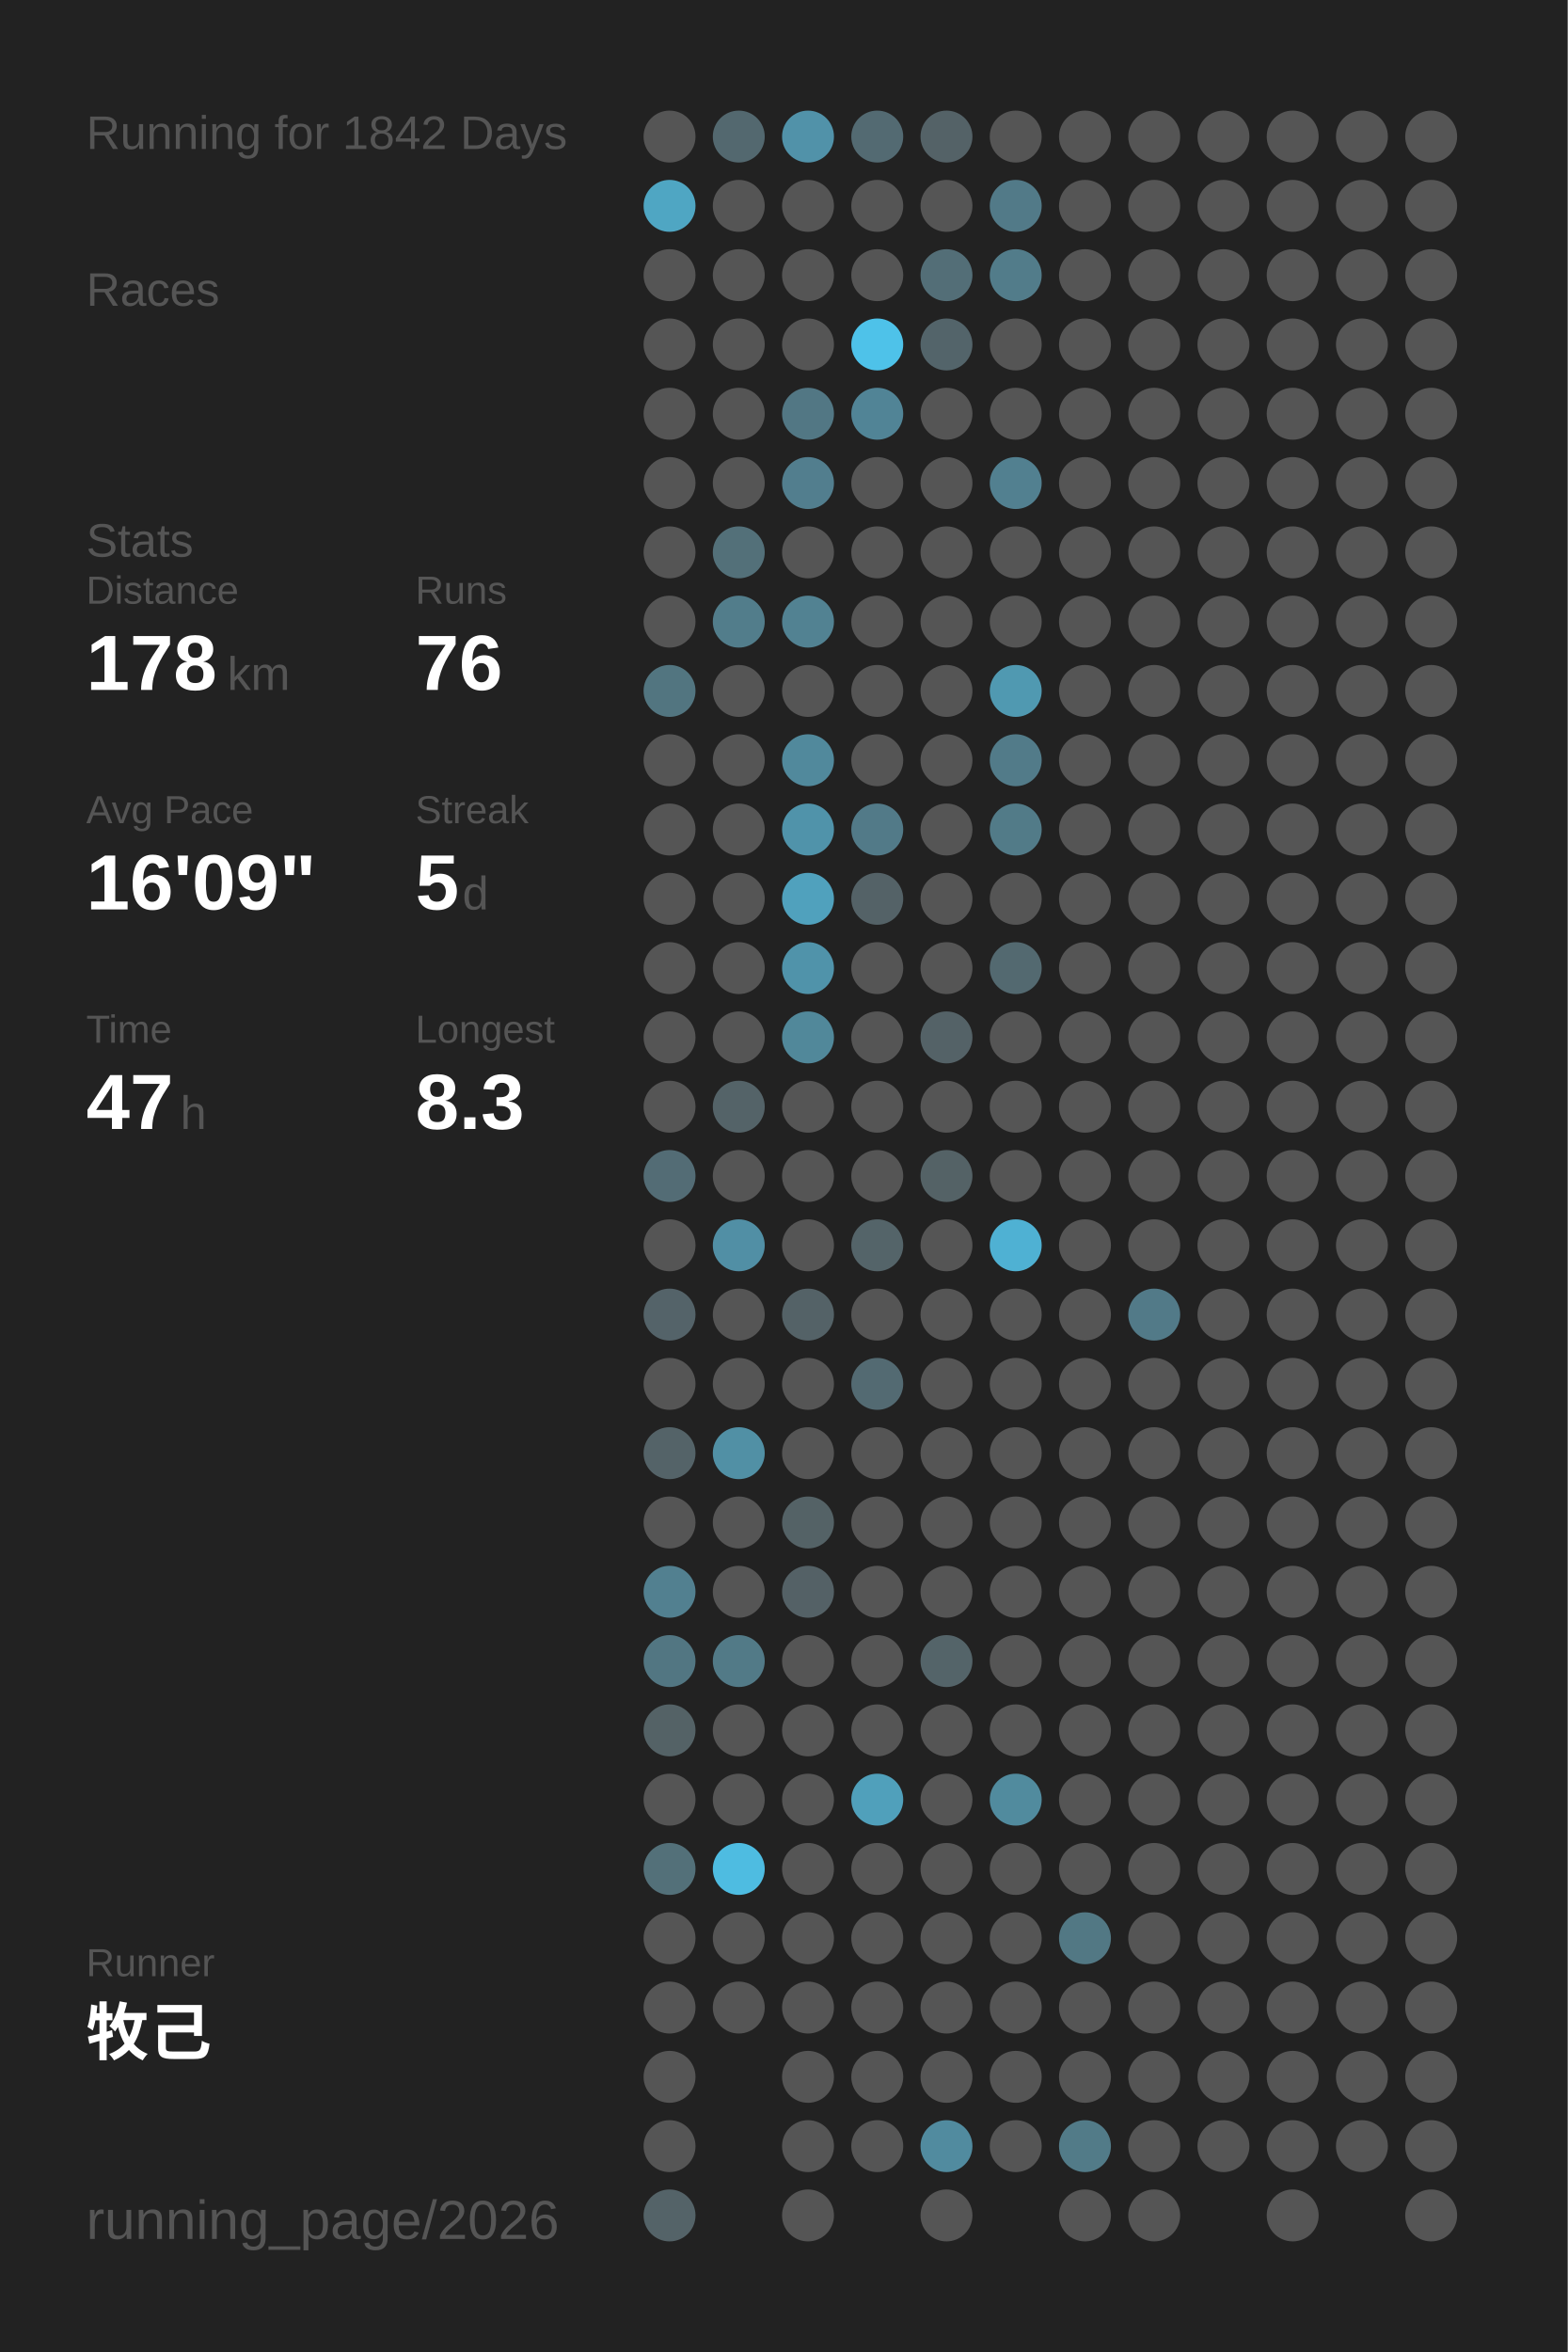
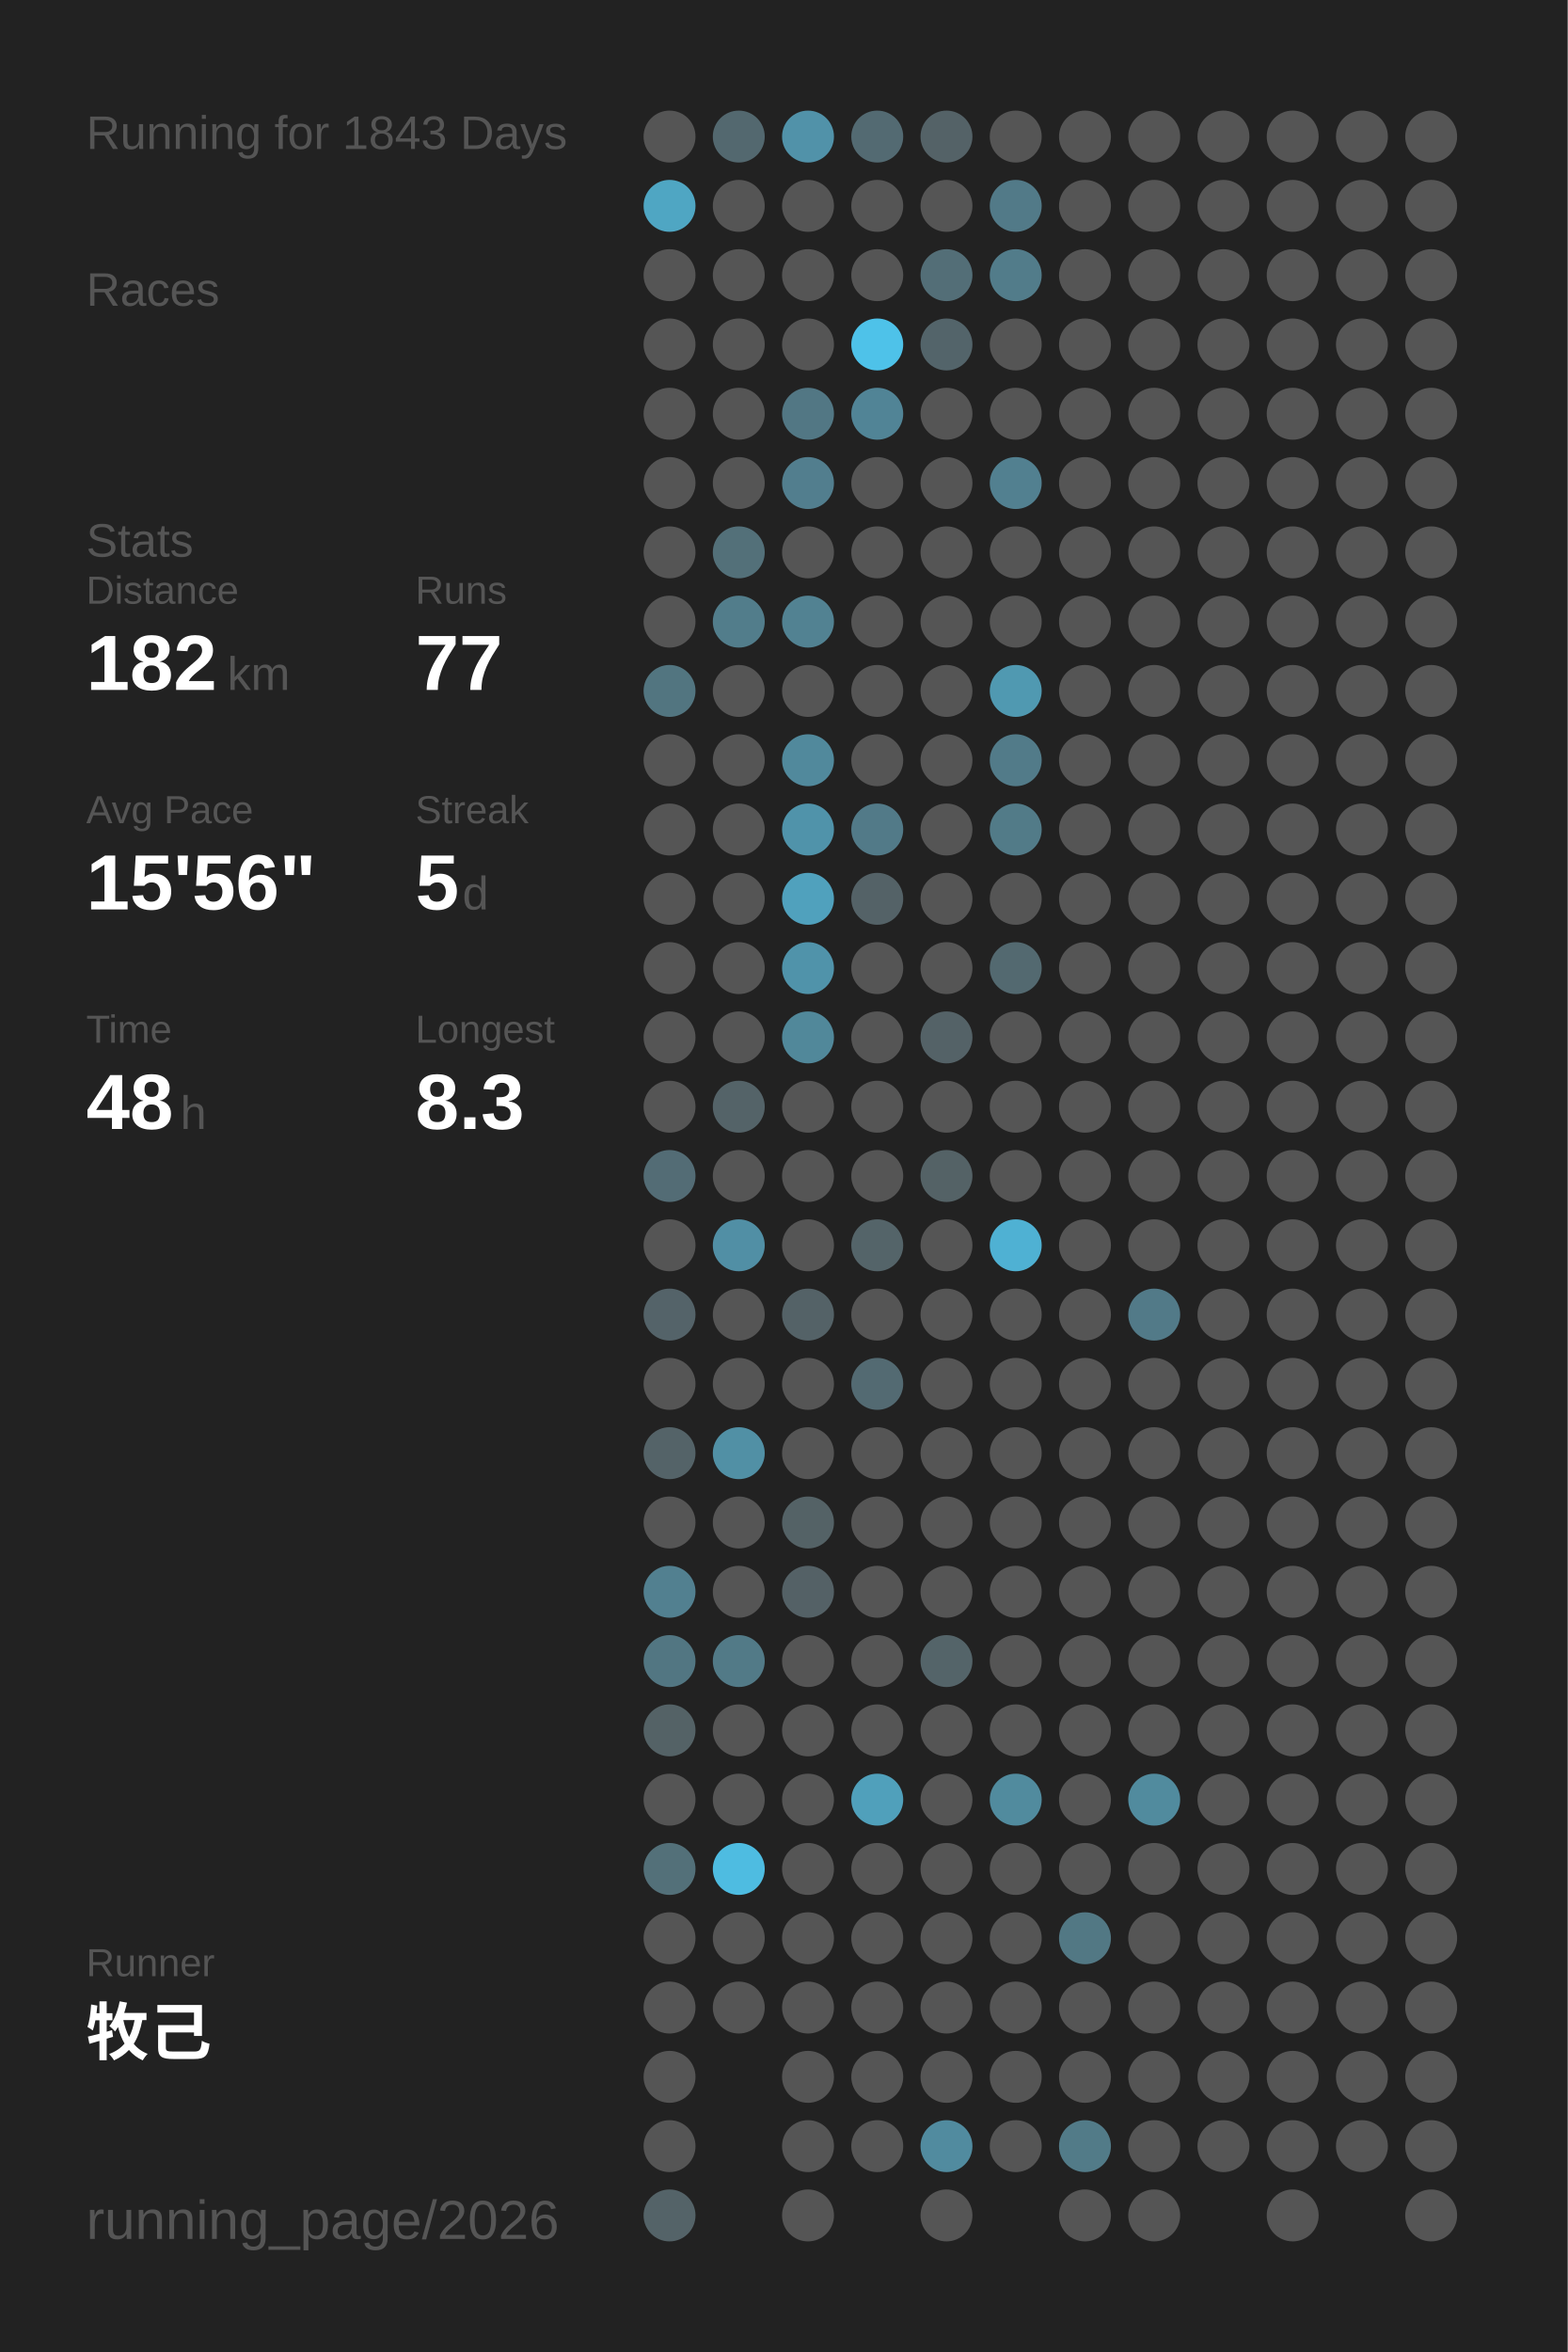
<svg xmlns="http://www.w3.org/2000/svg" baseProfile="full" height="300mm" version="1.1" viewBox="0,0,200,300" width="200mm">
  <defs />
  <rect fill="#222222" height="300" width="200" x="0" y="0" />
-   <text fill="#555555" style="font-size:6px; font-family:Arial;" x="11" y="19">Running for 1842 Days</text>
+   <text fill="#555555" style="font-size:6px; font-family:Arial;" x="11" y="19">Running for 1843 Days</text>
  <text fill="#555555" style="font-size:6px; font-family:Arial;" x="11" y="39">Races</text>
  <text fill="#555555" style="font-size:6px; font-family:Arial;" x="11" y="71">Stats</text>
  <text fill="#555555" style="font-size:5px; font-family:Arial;" x="11" y="77">Distance</text>
-   <text fill="#FFFFFF" style="font-size:10px; font-family:Arial; font-weight:bold;" x="11" y="88">178</text>
+   <text fill="#FFFFFF" style="font-size:10px; font-family:Arial; font-weight:bold;" x="11" y="88">182</text>
  <text fill="#555555" style="font-size:6px; font-family:Arial;" x="29" y="88">km</text>
  <text fill="#555555" style="font-size:5px; font-family:Arial;" x="53" y="77">Runs</text>
-   <text fill="#FFFFFF" style="font-size:10px; font-family:Arial; font-weight:bold;" x="53" y="88">76</text>
+   <text fill="#FFFFFF" style="font-size:10px; font-family:Arial; font-weight:bold;" x="53" y="88">77</text>
  <text fill="#555555" style="font-size:5px; font-family:Arial;" x="11" y="105">Avg Pace</text>
-   <text fill="#FFFFFF" style="font-size:10px; font-family:Arial; font-weight:bold;" x="11" y="116">16'09"</text>
+   <text fill="#FFFFFF" style="font-size:10px; font-family:Arial; font-weight:bold;" x="11" y="116">15'56"</text>
  <text fill="#555555" style="font-size:5px; font-family:Arial;" x="53" y="105">Streak</text>
  <text fill="#FFFFFF" style="font-size:10px; font-family:Arial; font-weight:bold;" x="53" y="116">5</text>
  <text fill="#555555" style="font-size:6px; font-family:Arial;" x="59" y="116">d</text>
  <text fill="#555555" style="font-size:5px; font-family:Arial;" x="11" y="133">Time</text>
-   <text fill="#FFFFFF" style="font-size:10px; font-family:Arial; font-weight:bold;" x="11" y="144">47</text>
+   <text fill="#FFFFFF" style="font-size:10px; font-family:Arial; font-weight:bold;" x="11" y="144">48</text>
  <text fill="#555555" style="font-size:6px; font-family:Arial;" x="23" y="144">h</text>
  <text fill="#555555" style="font-size:5px; font-family:Arial;" x="53" y="133">Longest</text>
  <text fill="#FFFFFF" style="font-size:10px; font-family:Arial; font-weight:bold;" x="53" y="144">8.3</text>
  <text fill="#555555" style="font-size:5px; font-family:Arial;" x="11" y="252.065">Runner</text>
  <text fill="#FFFFFF" style="font-size:8px; font-family:Arial; font-weight:bold;" x="11" y="262.065">牧己</text>
  <text fill="#555555" style="font-size:7px; font-family:Arial;" x="11" y="285.581">running_page/2026</text>
  <circle cx="85.417" cy="17.419" fill="#555555" r="3.312" />
  <circle cx="85.417" cy="26.258" fill="#4fa6c3" r="3.312" />
  <circle cx="85.417" cy="35.097" fill="#555555" r="3.312" />
  <circle cx="85.417" cy="43.935" fill="#555555" r="3.312" />
  <circle cx="85.417" cy="52.774" fill="#555555" r="3.312" />
  <circle cx="85.417" cy="61.613" fill="#555555" r="3.312" />
  <circle cx="85.417" cy="70.452" fill="#555555" r="3.312" />
  <circle cx="85.417" cy="79.29" fill="#555555" r="3.312" />
  <circle cx="85.417" cy="88.129" fill="#527580" r="3.312" />
  <circle cx="85.417" cy="96.968" fill="#555555" r="3.312" />
  <circle cx="85.417" cy="105.806" fill="#555555" r="3.312" />
  <circle cx="85.417" cy="114.645" fill="#555555" r="3.312" />
  <circle cx="85.417" cy="123.484" fill="#555555" r="3.312" />
  <circle cx="85.417" cy="132.323" fill="#555555" r="3.312" />
  <circle cx="85.417" cy="141.161" fill="#555555" r="3.312" />
  <circle cx="85.417" cy="150" fill="#536c75" r="3.312" />
  <circle cx="85.417" cy="158.839" fill="#555555" r="3.312" />
  <circle cx="85.417" cy="167.677" fill="#546369" r="3.312" />
  <circle cx="85.417" cy="176.516" fill="#555555" r="3.312" />
  <circle cx="85.417" cy="185.355" fill="#546368" r="3.312" />
  <circle cx="85.417" cy="194.194" fill="#555555" r="3.312" />
  <circle cx="85.417" cy="203.032" fill="#528090" r="3.312" />
  <circle cx="85.417" cy="211.871" fill="#527682" r="3.312" />
  <circle cx="85.417" cy="220.71" fill="#546266" r="3.312" />
  <circle cx="85.417" cy="229.548" fill="#555555" r="3.312" />
  <circle cx="85.417" cy="238.387" fill="#537079" r="3.312" />
  <circle cx="85.417" cy="247.226" fill="#555555" r="3.312" />
  <circle cx="85.417" cy="256.065" fill="#555555" r="3.312" />
  <circle cx="85.417" cy="264.903" fill="#555555" r="3.312" />
  <circle cx="85.417" cy="273.742" fill="#555555" r="3.312" />
  <circle cx="85.417" cy="282.581" fill="#546368" r="3.312" />
  <circle cx="94.25" cy="17.419" fill="#53686f" r="3.312" />
  <circle cx="94.25" cy="26.258" fill="#555555" r="3.312" />
  <circle cx="94.25" cy="35.097" fill="#555555" r="3.312" />
  <circle cx="94.25" cy="43.935" fill="#555555" r="3.312" />
  <circle cx="94.25" cy="52.774" fill="#555555" r="3.312" />
  <circle cx="94.25" cy="61.613" fill="#555555" r="3.312" />
  <circle cx="94.25" cy="70.452" fill="#537079" r="3.312" />
  <circle cx="94.25" cy="79.29" fill="#527d8b" r="3.312" />
  <circle cx="94.25" cy="88.129" fill="#555555" r="3.312" />
  <circle cx="94.25" cy="96.968" fill="#555555" r="3.312" />
  <circle cx="94.25" cy="105.806" fill="#555555" r="3.312" />
  <circle cx="94.25" cy="114.645" fill="#555555" r="3.312" />
  <circle cx="94.25" cy="123.484" fill="#555555" r="3.312" />
  <circle cx="94.25" cy="132.323" fill="#555555" r="3.312" />
  <circle cx="94.25" cy="141.161" fill="#546368" r="3.312" />
  <circle cx="94.25" cy="150" fill="#555555" r="3.312" />
  <circle cx="94.25" cy="158.839" fill="#518fa5" r="3.312" />
  <circle cx="94.25" cy="167.677" fill="#555555" r="3.312" />
  <circle cx="94.25" cy="176.516" fill="#555555" r="3.312" />
  <circle cx="94.25" cy="185.355" fill="#5190a5" r="3.312" />
  <circle cx="94.25" cy="194.194" fill="#555555" r="3.312" />
  <circle cx="94.25" cy="203.032" fill="#555555" r="3.312" />
  <circle cx="94.25" cy="211.871" fill="#527a87" r="3.312" />
  <circle cx="94.25" cy="220.71" fill="#555555" r="3.312" />
  <circle cx="94.25" cy="229.548" fill="#555555" r="3.312" />
  <circle cx="94.25" cy="238.387" fill="#4ebce1" r="3.312" />
  <circle cx="94.25" cy="247.226" fill="#555555" r="3.312" />
  <circle cx="94.25" cy="256.065" fill="#555555" r="3.312" />
  <circle cx="103.083" cy="17.419" fill="#5192a9" r="3.312" />
  <circle cx="103.083" cy="26.258" fill="#555555" r="3.312" />
  <circle cx="103.083" cy="35.097" fill="#555555" r="3.312" />
  <circle cx="103.083" cy="43.935" fill="#555555" r="3.312" />
  <circle cx="103.083" cy="52.774" fill="#527784" r="3.312" />
  <circle cx="103.083" cy="61.613" fill="#527e8e" r="3.312" />
  <circle cx="103.083" cy="70.452" fill="#555555" r="3.312" />
  <circle cx="103.083" cy="79.29" fill="#528292" r="3.312" />
  <circle cx="103.083" cy="88.129" fill="#555555" r="3.312" />
  <circle cx="103.083" cy="96.968" fill="#51899c" r="3.312" />
  <circle cx="103.083" cy="105.806" fill="#5093aa" r="3.312" />
  <circle cx="103.083" cy="114.645" fill="#50a1bd" r="3.312" />
  <circle cx="103.083" cy="123.484" fill="#5093aa" r="3.312" />
  <circle cx="103.083" cy="132.323" fill="#51889a" r="3.312" />
  <circle cx="103.083" cy="141.161" fill="#555555" r="3.312" />
  <circle cx="103.083" cy="150" fill="#555555" r="3.312" />
  <circle cx="103.083" cy="158.839" fill="#555555" r="3.312" />
  <circle cx="103.083" cy="167.677" fill="#546267" r="3.312" />
  <circle cx="103.083" cy="176.516" fill="#555555" r="3.312" />
  <circle cx="103.083" cy="185.355" fill="#555555" r="3.312" />
  <circle cx="103.083" cy="194.194" fill="#546266" r="3.312" />
  <circle cx="103.083" cy="203.032" fill="#546166" r="3.312" />
  <circle cx="103.083" cy="211.871" fill="#555555" r="3.312" />
  <circle cx="103.083" cy="220.71" fill="#555555" r="3.312" />
  <circle cx="103.083" cy="229.548" fill="#555555" r="3.312" />
  <circle cx="103.083" cy="238.387" fill="#555555" r="3.312" />
  <circle cx="103.083" cy="247.226" fill="#555555" r="3.312" />
  <circle cx="103.083" cy="256.065" fill="#555555" r="3.312" />
  <circle cx="103.083" cy="264.903" fill="#555555" r="3.312" />
  <circle cx="103.083" cy="273.742" fill="#555555" r="3.312" />
  <circle cx="103.083" cy="282.581" fill="#555555" r="3.312" />
  <circle cx="111.917" cy="17.419" fill="#536a72" r="3.312" />
  <circle cx="111.917" cy="26.258" fill="#555555" r="3.312" />
  <circle cx="111.917" cy="35.097" fill="#555555" r="3.312" />
  <circle cx="111.917" cy="43.935" fill="#4ec2e9" r="3.312" />
  <circle cx="111.917" cy="52.774" fill="#518496" r="3.312" />
  <circle cx="111.917" cy="61.613" fill="#555555" r="3.312" />
  <circle cx="111.917" cy="70.452" fill="#555555" r="3.312" />
  <circle cx="111.917" cy="79.29" fill="#555555" r="3.312" />
  <circle cx="111.917" cy="88.129" fill="#555555" r="3.312" />
  <circle cx="111.917" cy="96.968" fill="#555555" r="3.312" />
  <circle cx="111.917" cy="105.806" fill="#527a88" r="3.312" />
  <circle cx="111.917" cy="114.645" fill="#546267" r="3.312" />
  <circle cx="111.917" cy="123.484" fill="#555555" r="3.312" />
  <circle cx="111.917" cy="132.323" fill="#555555" r="3.312" />
  <circle cx="111.917" cy="141.161" fill="#555555" r="3.312" />
  <circle cx="111.917" cy="150" fill="#555555" r="3.312" />
  <circle cx="111.917" cy="158.839" fill="#546469" r="3.312" />
  <circle cx="111.917" cy="167.677" fill="#555555" r="3.312" />
  <circle cx="111.917" cy="176.516" fill="#536a72" r="3.312" />
  <circle cx="111.917" cy="185.355" fill="#555555" r="3.312" />
  <circle cx="111.917" cy="194.194" fill="#555555" r="3.312" />
  <circle cx="111.917" cy="203.032" fill="#555555" r="3.312" />
  <circle cx="111.917" cy="211.871" fill="#555555" r="3.312" />
  <circle cx="111.917" cy="220.71" fill="#555555" r="3.312" />
  <circle cx="111.917" cy="229.548" fill="#50a0bb" r="3.312" />
  <circle cx="111.917" cy="238.387" fill="#555555" r="3.312" />
  <circle cx="111.917" cy="247.226" fill="#555555" r="3.312" />
  <circle cx="111.917" cy="256.065" fill="#555555" r="3.312" />
  <circle cx="111.917" cy="264.903" fill="#555555" r="3.312" />
  <circle cx="111.917" cy="273.742" fill="#555555" r="3.312" />
  <circle cx="120.75" cy="17.419" fill="#546267" r="3.312" />
  <circle cx="120.75" cy="26.258" fill="#555555" r="3.312" />
  <circle cx="120.75" cy="35.097" fill="#536e77" r="3.312" />
  <circle cx="120.75" cy="43.935" fill="#53646a" r="3.312" />
  <circle cx="120.75" cy="52.774" fill="#555555" r="3.312" />
  <circle cx="120.75" cy="61.613" fill="#555555" r="3.312" />
  <circle cx="120.75" cy="70.452" fill="#555555" r="3.312" />
  <circle cx="120.75" cy="79.29" fill="#555555" r="3.312" />
  <circle cx="120.75" cy="88.129" fill="#555555" r="3.312" />
  <circle cx="120.75" cy="96.968" fill="#555555" r="3.312" />
  <circle cx="120.75" cy="105.806" fill="#555555" r="3.312" />
  <circle cx="120.75" cy="114.645" fill="#555555" r="3.312" />
  <circle cx="120.75" cy="123.484" fill="#555555" r="3.312" />
  <circle cx="120.75" cy="132.323" fill="#546267" r="3.312" />
  <circle cx="120.75" cy="141.161" fill="#555555" r="3.312" />
  <circle cx="120.75" cy="150" fill="#546266" r="3.312" />
  <circle cx="120.75" cy="158.839" fill="#555555" r="3.312" />
  <circle cx="120.75" cy="167.677" fill="#555555" r="3.312" />
  <circle cx="120.75" cy="176.516" fill="#555555" r="3.312" />
  <circle cx="120.75" cy="185.355" fill="#555555" r="3.312" />
  <circle cx="120.75" cy="194.194" fill="#555555" r="3.312" />
  <circle cx="120.75" cy="203.032" fill="#555555" r="3.312" />
  <circle cx="120.75" cy="211.871" fill="#546469" r="3.312" />
  <circle cx="120.75" cy="220.71" fill="#555555" r="3.312" />
  <circle cx="120.75" cy="229.548" fill="#555555" r="3.312" />
  <circle cx="120.75" cy="238.387" fill="#555555" r="3.312" />
  <circle cx="120.75" cy="247.226" fill="#555555" r="3.312" />
  <circle cx="120.75" cy="256.065" fill="#555555" r="3.312" />
  <circle cx="120.75" cy="264.903" fill="#555555" r="3.312" />
  <circle cx="120.75" cy="273.742" fill="#518b9f" r="3.312" />
  <circle cx="120.75" cy="282.581" fill="#555555" r="3.312" />
  <circle cx="129.583" cy="17.419" fill="#555555" r="3.312" />
  <circle cx="129.583" cy="26.258" fill="#527a88" r="3.312" />
  <circle cx="129.583" cy="35.097" fill="#527c8a" r="3.312" />
  <circle cx="129.583" cy="43.935" fill="#555555" r="3.312" />
  <circle cx="129.583" cy="52.774" fill="#555555" r="3.312" />
  <circle cx="129.583" cy="61.613" fill="#528090" r="3.312" />
  <circle cx="129.583" cy="70.452" fill="#555555" r="3.312" />
  <circle cx="129.583" cy="79.29" fill="#555555" r="3.312" />
  <circle cx="129.583" cy="88.129" fill="#5099b1" r="3.312" />
  <circle cx="129.583" cy="96.968" fill="#527b89" r="3.312" />
  <circle cx="129.583" cy="105.806" fill="#527b88" r="3.312" />
  <circle cx="129.583" cy="114.645" fill="#555555" r="3.312" />
  <circle cx="129.583" cy="123.484" fill="#536970" r="3.312" />
  <circle cx="129.583" cy="132.323" fill="#555555" r="3.312" />
  <circle cx="129.583" cy="141.161" fill="#555555" r="3.312" />
  <circle cx="129.583" cy="150" fill="#555555" r="3.312" />
  <circle cx="129.583" cy="158.839" fill="#4fb1d3" r="3.312" />
  <circle cx="129.583" cy="167.677" fill="#555555" r="3.312" />
  <circle cx="129.583" cy="176.516" fill="#555555" r="3.312" />
  <circle cx="129.583" cy="185.355" fill="#555555" r="3.312" />
  <circle cx="129.583" cy="194.194" fill="#555555" r="3.312" />
  <circle cx="129.583" cy="203.032" fill="#555555" r="3.312" />
  <circle cx="129.583" cy="211.871" fill="#555555" r="3.312" />
  <circle cx="129.583" cy="220.71" fill="#555555" r="3.312" />
  <circle cx="129.583" cy="229.548" fill="#518b9e" r="3.312" />
  <circle cx="129.583" cy="238.387" fill="#555555" r="3.312" />
  <circle cx="129.583" cy="247.226" fill="#555555" r="3.312" />
  <circle cx="129.583" cy="256.065" fill="#555555" r="3.312" />
  <circle cx="129.583" cy="264.903" fill="#555555" r="3.312" />
  <circle cx="129.583" cy="273.742" fill="#555555" r="3.312" />
  <circle cx="138.417" cy="17.419" fill="#555555" r="3.312" />
  <circle cx="138.417" cy="26.258" fill="#555555" r="3.312" />
  <circle cx="138.417" cy="35.097" fill="#555555" r="3.312" />
  <circle cx="138.417" cy="43.935" fill="#555555" r="3.312" />
  <circle cx="138.417" cy="52.774" fill="#555555" r="3.312" />
  <circle cx="138.417" cy="61.613" fill="#555555" r="3.312" />
  <circle cx="138.417" cy="70.452" fill="#555555" r="3.312" />
  <circle cx="138.417" cy="79.29" fill="#555555" r="3.312" />
  <circle cx="138.417" cy="88.129" fill="#555555" r="3.312" />
  <circle cx="138.417" cy="96.968" fill="#555555" r="3.312" />
  <circle cx="138.417" cy="105.806" fill="#555555" r="3.312" />
  <circle cx="138.417" cy="114.645" fill="#555555" r="3.312" />
  <circle cx="138.417" cy="123.484" fill="#555555" r="3.312" />
  <circle cx="138.417" cy="132.323" fill="#555555" r="3.312" />
  <circle cx="138.417" cy="141.161" fill="#555555" r="3.312" />
  <circle cx="138.417" cy="150" fill="#555555" r="3.312" />
  <circle cx="138.417" cy="158.839" fill="#555555" r="3.312" />
  <circle cx="138.417" cy="167.677" fill="#555555" r="3.312" />
  <circle cx="138.417" cy="176.516" fill="#555555" r="3.312" />
  <circle cx="138.417" cy="185.355" fill="#555555" r="3.312" />
  <circle cx="138.417" cy="194.194" fill="#555555" r="3.312" />
  <circle cx="138.417" cy="203.032" fill="#555555" r="3.312" />
  <circle cx="138.417" cy="211.871" fill="#555555" r="3.312" />
  <circle cx="138.417" cy="220.71" fill="#555555" r="3.312" />
  <circle cx="138.417" cy="229.548" fill="#555555" r="3.312" />
  <circle cx="138.417" cy="238.387" fill="#555555" r="3.312" />
  <circle cx="138.417" cy="247.226" fill="#527884" r="3.312" />
  <circle cx="138.417" cy="256.065" fill="#555555" r="3.312" />
  <circle cx="138.417" cy="264.903" fill="#555555" r="3.312" />
  <circle cx="138.417" cy="273.742" fill="#527b88" r="3.312" />
  <circle cx="138.417" cy="282.581" fill="#555555" r="3.312" />
  <circle cx="147.25" cy="17.419" fill="#555555" r="3.312" />
  <circle cx="147.25" cy="26.258" fill="#555555" r="3.312" />
  <circle cx="147.25" cy="35.097" fill="#555555" r="3.312" />
  <circle cx="147.25" cy="43.935" fill="#555555" r="3.312" />
  <circle cx="147.25" cy="52.774" fill="#555555" r="3.312" />
  <circle cx="147.25" cy="61.613" fill="#555555" r="3.312" />
  <circle cx="147.25" cy="70.452" fill="#555555" r="3.312" />
  <circle cx="147.25" cy="79.29" fill="#555555" r="3.312" />
  <circle cx="147.25" cy="88.129" fill="#555555" r="3.312" />
  <circle cx="147.25" cy="96.968" fill="#555555" r="3.312" />
  <circle cx="147.25" cy="105.806" fill="#555555" r="3.312" />
  <circle cx="147.25" cy="114.645" fill="#555555" r="3.312" />
  <circle cx="147.25" cy="123.484" fill="#555555" r="3.312" />
  <circle cx="147.25" cy="132.323" fill="#555555" r="3.312" />
  <circle cx="147.25" cy="141.161" fill="#555555" r="3.312" />
  <circle cx="147.25" cy="150" fill="#555555" r="3.312" />
  <circle cx="147.25" cy="158.839" fill="#555555" r="3.312" />
  <circle cx="147.25" cy="167.677" fill="#527a88" r="3.312" />
  <circle cx="147.25" cy="176.516" fill="#555555" r="3.312" />
  <circle cx="147.25" cy="185.355" fill="#555555" r="3.312" />
  <circle cx="147.25" cy="194.194" fill="#555555" r="3.312" />
  <circle cx="147.25" cy="203.032" fill="#555555" r="3.312" />
  <circle cx="147.25" cy="211.871" fill="#555555" r="3.312" />
  <circle cx="147.25" cy="220.71" fill="#555555" r="3.312" />
-   <circle cx="147.25" cy="229.548" fill="#555555" r="3.312" />
+   <circle cx="147.25" cy="229.548" fill="#518b9e" r="3.312" />
  <circle cx="147.25" cy="238.387" fill="#555555" r="3.312" />
  <circle cx="147.25" cy="247.226" fill="#555555" r="3.312" />
  <circle cx="147.25" cy="256.065" fill="#555555" r="3.312" />
  <circle cx="147.25" cy="264.903" fill="#555555" r="3.312" />
  <circle cx="147.25" cy="273.742" fill="#555555" r="3.312" />
  <circle cx="147.25" cy="282.581" fill="#555555" r="3.312" />
  <circle cx="156.083" cy="17.419" fill="#555555" r="3.312" />
  <circle cx="156.083" cy="26.258" fill="#555555" r="3.312" />
  <circle cx="156.083" cy="35.097" fill="#555555" r="3.312" />
  <circle cx="156.083" cy="43.935" fill="#555555" r="3.312" />
  <circle cx="156.083" cy="52.774" fill="#555555" r="3.312" />
  <circle cx="156.083" cy="61.613" fill="#555555" r="3.312" />
  <circle cx="156.083" cy="70.452" fill="#555555" r="3.312" />
  <circle cx="156.083" cy="79.29" fill="#555555" r="3.312" />
  <circle cx="156.083" cy="88.129" fill="#555555" r="3.312" />
  <circle cx="156.083" cy="96.968" fill="#555555" r="3.312" />
  <circle cx="156.083" cy="105.806" fill="#555555" r="3.312" />
  <circle cx="156.083" cy="114.645" fill="#555555" r="3.312" />
  <circle cx="156.083" cy="123.484" fill="#555555" r="3.312" />
  <circle cx="156.083" cy="132.323" fill="#555555" r="3.312" />
  <circle cx="156.083" cy="141.161" fill="#555555" r="3.312" />
  <circle cx="156.083" cy="150" fill="#555555" r="3.312" />
  <circle cx="156.083" cy="158.839" fill="#555555" r="3.312" />
  <circle cx="156.083" cy="167.677" fill="#555555" r="3.312" />
  <circle cx="156.083" cy="176.516" fill="#555555" r="3.312" />
  <circle cx="156.083" cy="185.355" fill="#555555" r="3.312" />
  <circle cx="156.083" cy="194.194" fill="#555555" r="3.312" />
  <circle cx="156.083" cy="203.032" fill="#555555" r="3.312" />
  <circle cx="156.083" cy="211.871" fill="#555555" r="3.312" />
  <circle cx="156.083" cy="220.71" fill="#555555" r="3.312" />
  <circle cx="156.083" cy="229.548" fill="#555555" r="3.312" />
  <circle cx="156.083" cy="238.387" fill="#555555" r="3.312" />
  <circle cx="156.083" cy="247.226" fill="#555555" r="3.312" />
  <circle cx="156.083" cy="256.065" fill="#555555" r="3.312" />
  <circle cx="156.083" cy="264.903" fill="#555555" r="3.312" />
  <circle cx="156.083" cy="273.742" fill="#555555" r="3.312" />
  <circle cx="164.917" cy="17.419" fill="#555555" r="3.312" />
  <circle cx="164.917" cy="26.258" fill="#555555" r="3.312" />
  <circle cx="164.917" cy="35.097" fill="#555555" r="3.312" />
  <circle cx="164.917" cy="43.935" fill="#555555" r="3.312" />
  <circle cx="164.917" cy="52.774" fill="#555555" r="3.312" />
  <circle cx="164.917" cy="61.613" fill="#555555" r="3.312" />
  <circle cx="164.917" cy="70.452" fill="#555555" r="3.312" />
  <circle cx="164.917" cy="79.29" fill="#555555" r="3.312" />
  <circle cx="164.917" cy="88.129" fill="#555555" r="3.312" />
  <circle cx="164.917" cy="96.968" fill="#555555" r="3.312" />
  <circle cx="164.917" cy="105.806" fill="#555555" r="3.312" />
  <circle cx="164.917" cy="114.645" fill="#555555" r="3.312" />
  <circle cx="164.917" cy="123.484" fill="#555555" r="3.312" />
  <circle cx="164.917" cy="132.323" fill="#555555" r="3.312" />
  <circle cx="164.917" cy="141.161" fill="#555555" r="3.312" />
  <circle cx="164.917" cy="150" fill="#555555" r="3.312" />
  <circle cx="164.917" cy="158.839" fill="#555555" r="3.312" />
  <circle cx="164.917" cy="167.677" fill="#555555" r="3.312" />
  <circle cx="164.917" cy="176.516" fill="#555555" r="3.312" />
  <circle cx="164.917" cy="185.355" fill="#555555" r="3.312" />
  <circle cx="164.917" cy="194.194" fill="#555555" r="3.312" />
  <circle cx="164.917" cy="203.032" fill="#555555" r="3.312" />
  <circle cx="164.917" cy="211.871" fill="#555555" r="3.312" />
  <circle cx="164.917" cy="220.71" fill="#555555" r="3.312" />
  <circle cx="164.917" cy="229.548" fill="#555555" r="3.312" />
  <circle cx="164.917" cy="238.387" fill="#555555" r="3.312" />
  <circle cx="164.917" cy="247.226" fill="#555555" r="3.312" />
  <circle cx="164.917" cy="256.065" fill="#555555" r="3.312" />
  <circle cx="164.917" cy="264.903" fill="#555555" r="3.312" />
  <circle cx="164.917" cy="273.742" fill="#555555" r="3.312" />
  <circle cx="164.917" cy="282.581" fill="#555555" r="3.312" />
  <circle cx="173.75" cy="17.419" fill="#555555" r="3.312" />
  <circle cx="173.75" cy="26.258" fill="#555555" r="3.312" />
  <circle cx="173.75" cy="35.097" fill="#555555" r="3.312" />
  <circle cx="173.75" cy="43.935" fill="#555555" r="3.312" />
  <circle cx="173.75" cy="52.774" fill="#555555" r="3.312" />
  <circle cx="173.75" cy="61.613" fill="#555555" r="3.312" />
  <circle cx="173.75" cy="70.452" fill="#555555" r="3.312" />
  <circle cx="173.75" cy="79.29" fill="#555555" r="3.312" />
  <circle cx="173.75" cy="88.129" fill="#555555" r="3.312" />
  <circle cx="173.75" cy="96.968" fill="#555555" r="3.312" />
  <circle cx="173.75" cy="105.806" fill="#555555" r="3.312" />
  <circle cx="173.75" cy="114.645" fill="#555555" r="3.312" />
  <circle cx="173.75" cy="123.484" fill="#555555" r="3.312" />
  <circle cx="173.75" cy="132.323" fill="#555555" r="3.312" />
  <circle cx="173.75" cy="141.161" fill="#555555" r="3.312" />
  <circle cx="173.75" cy="150" fill="#555555" r="3.312" />
  <circle cx="173.75" cy="158.839" fill="#555555" r="3.312" />
  <circle cx="173.75" cy="167.677" fill="#555555" r="3.312" />
  <circle cx="173.75" cy="176.516" fill="#555555" r="3.312" />
  <circle cx="173.75" cy="185.355" fill="#555555" r="3.312" />
  <circle cx="173.75" cy="194.194" fill="#555555" r="3.312" />
  <circle cx="173.75" cy="203.032" fill="#555555" r="3.312" />
  <circle cx="173.75" cy="211.871" fill="#555555" r="3.312" />
  <circle cx="173.75" cy="220.71" fill="#555555" r="3.312" />
  <circle cx="173.75" cy="229.548" fill="#555555" r="3.312" />
  <circle cx="173.75" cy="238.387" fill="#555555" r="3.312" />
  <circle cx="173.75" cy="247.226" fill="#555555" r="3.312" />
  <circle cx="173.75" cy="256.065" fill="#555555" r="3.312" />
  <circle cx="173.75" cy="264.903" fill="#555555" r="3.312" />
  <circle cx="173.75" cy="273.742" fill="#555555" r="3.312" />
  <circle cx="182.583" cy="17.419" fill="#555555" r="3.312" />
  <circle cx="182.583" cy="26.258" fill="#555555" r="3.312" />
  <circle cx="182.583" cy="35.097" fill="#555555" r="3.312" />
  <circle cx="182.583" cy="43.935" fill="#555555" r="3.312" />
  <circle cx="182.583" cy="52.774" fill="#555555" r="3.312" />
  <circle cx="182.583" cy="61.613" fill="#555555" r="3.312" />
  <circle cx="182.583" cy="70.452" fill="#555555" r="3.312" />
  <circle cx="182.583" cy="79.29" fill="#555555" r="3.312" />
  <circle cx="182.583" cy="88.129" fill="#555555" r="3.312" />
  <circle cx="182.583" cy="96.968" fill="#555555" r="3.312" />
  <circle cx="182.583" cy="105.806" fill="#555555" r="3.312" />
  <circle cx="182.583" cy="114.645" fill="#555555" r="3.312" />
  <circle cx="182.583" cy="123.484" fill="#555555" r="3.312" />
  <circle cx="182.583" cy="132.323" fill="#555555" r="3.312" />
  <circle cx="182.583" cy="141.161" fill="#555555" r="3.312" />
  <circle cx="182.583" cy="150" fill="#555555" r="3.312" />
  <circle cx="182.583" cy="158.839" fill="#555555" r="3.312" />
  <circle cx="182.583" cy="167.677" fill="#555555" r="3.312" />
  <circle cx="182.583" cy="176.516" fill="#555555" r="3.312" />
  <circle cx="182.583" cy="185.355" fill="#555555" r="3.312" />
  <circle cx="182.583" cy="194.194" fill="#555555" r="3.312" />
  <circle cx="182.583" cy="203.032" fill="#555555" r="3.312" />
  <circle cx="182.583" cy="211.871" fill="#555555" r="3.312" />
  <circle cx="182.583" cy="220.71" fill="#555555" r="3.312" />
  <circle cx="182.583" cy="229.548" fill="#555555" r="3.312" />
  <circle cx="182.583" cy="238.387" fill="#555555" r="3.312" />
  <circle cx="182.583" cy="247.226" fill="#555555" r="3.312" />
  <circle cx="182.583" cy="256.065" fill="#555555" r="3.312" />
  <circle cx="182.583" cy="264.903" fill="#555555" r="3.312" />
  <circle cx="182.583" cy="273.742" fill="#555555" r="3.312" />
  <circle cx="182.583" cy="282.581" fill="#555555" r="3.312" />
</svg>
